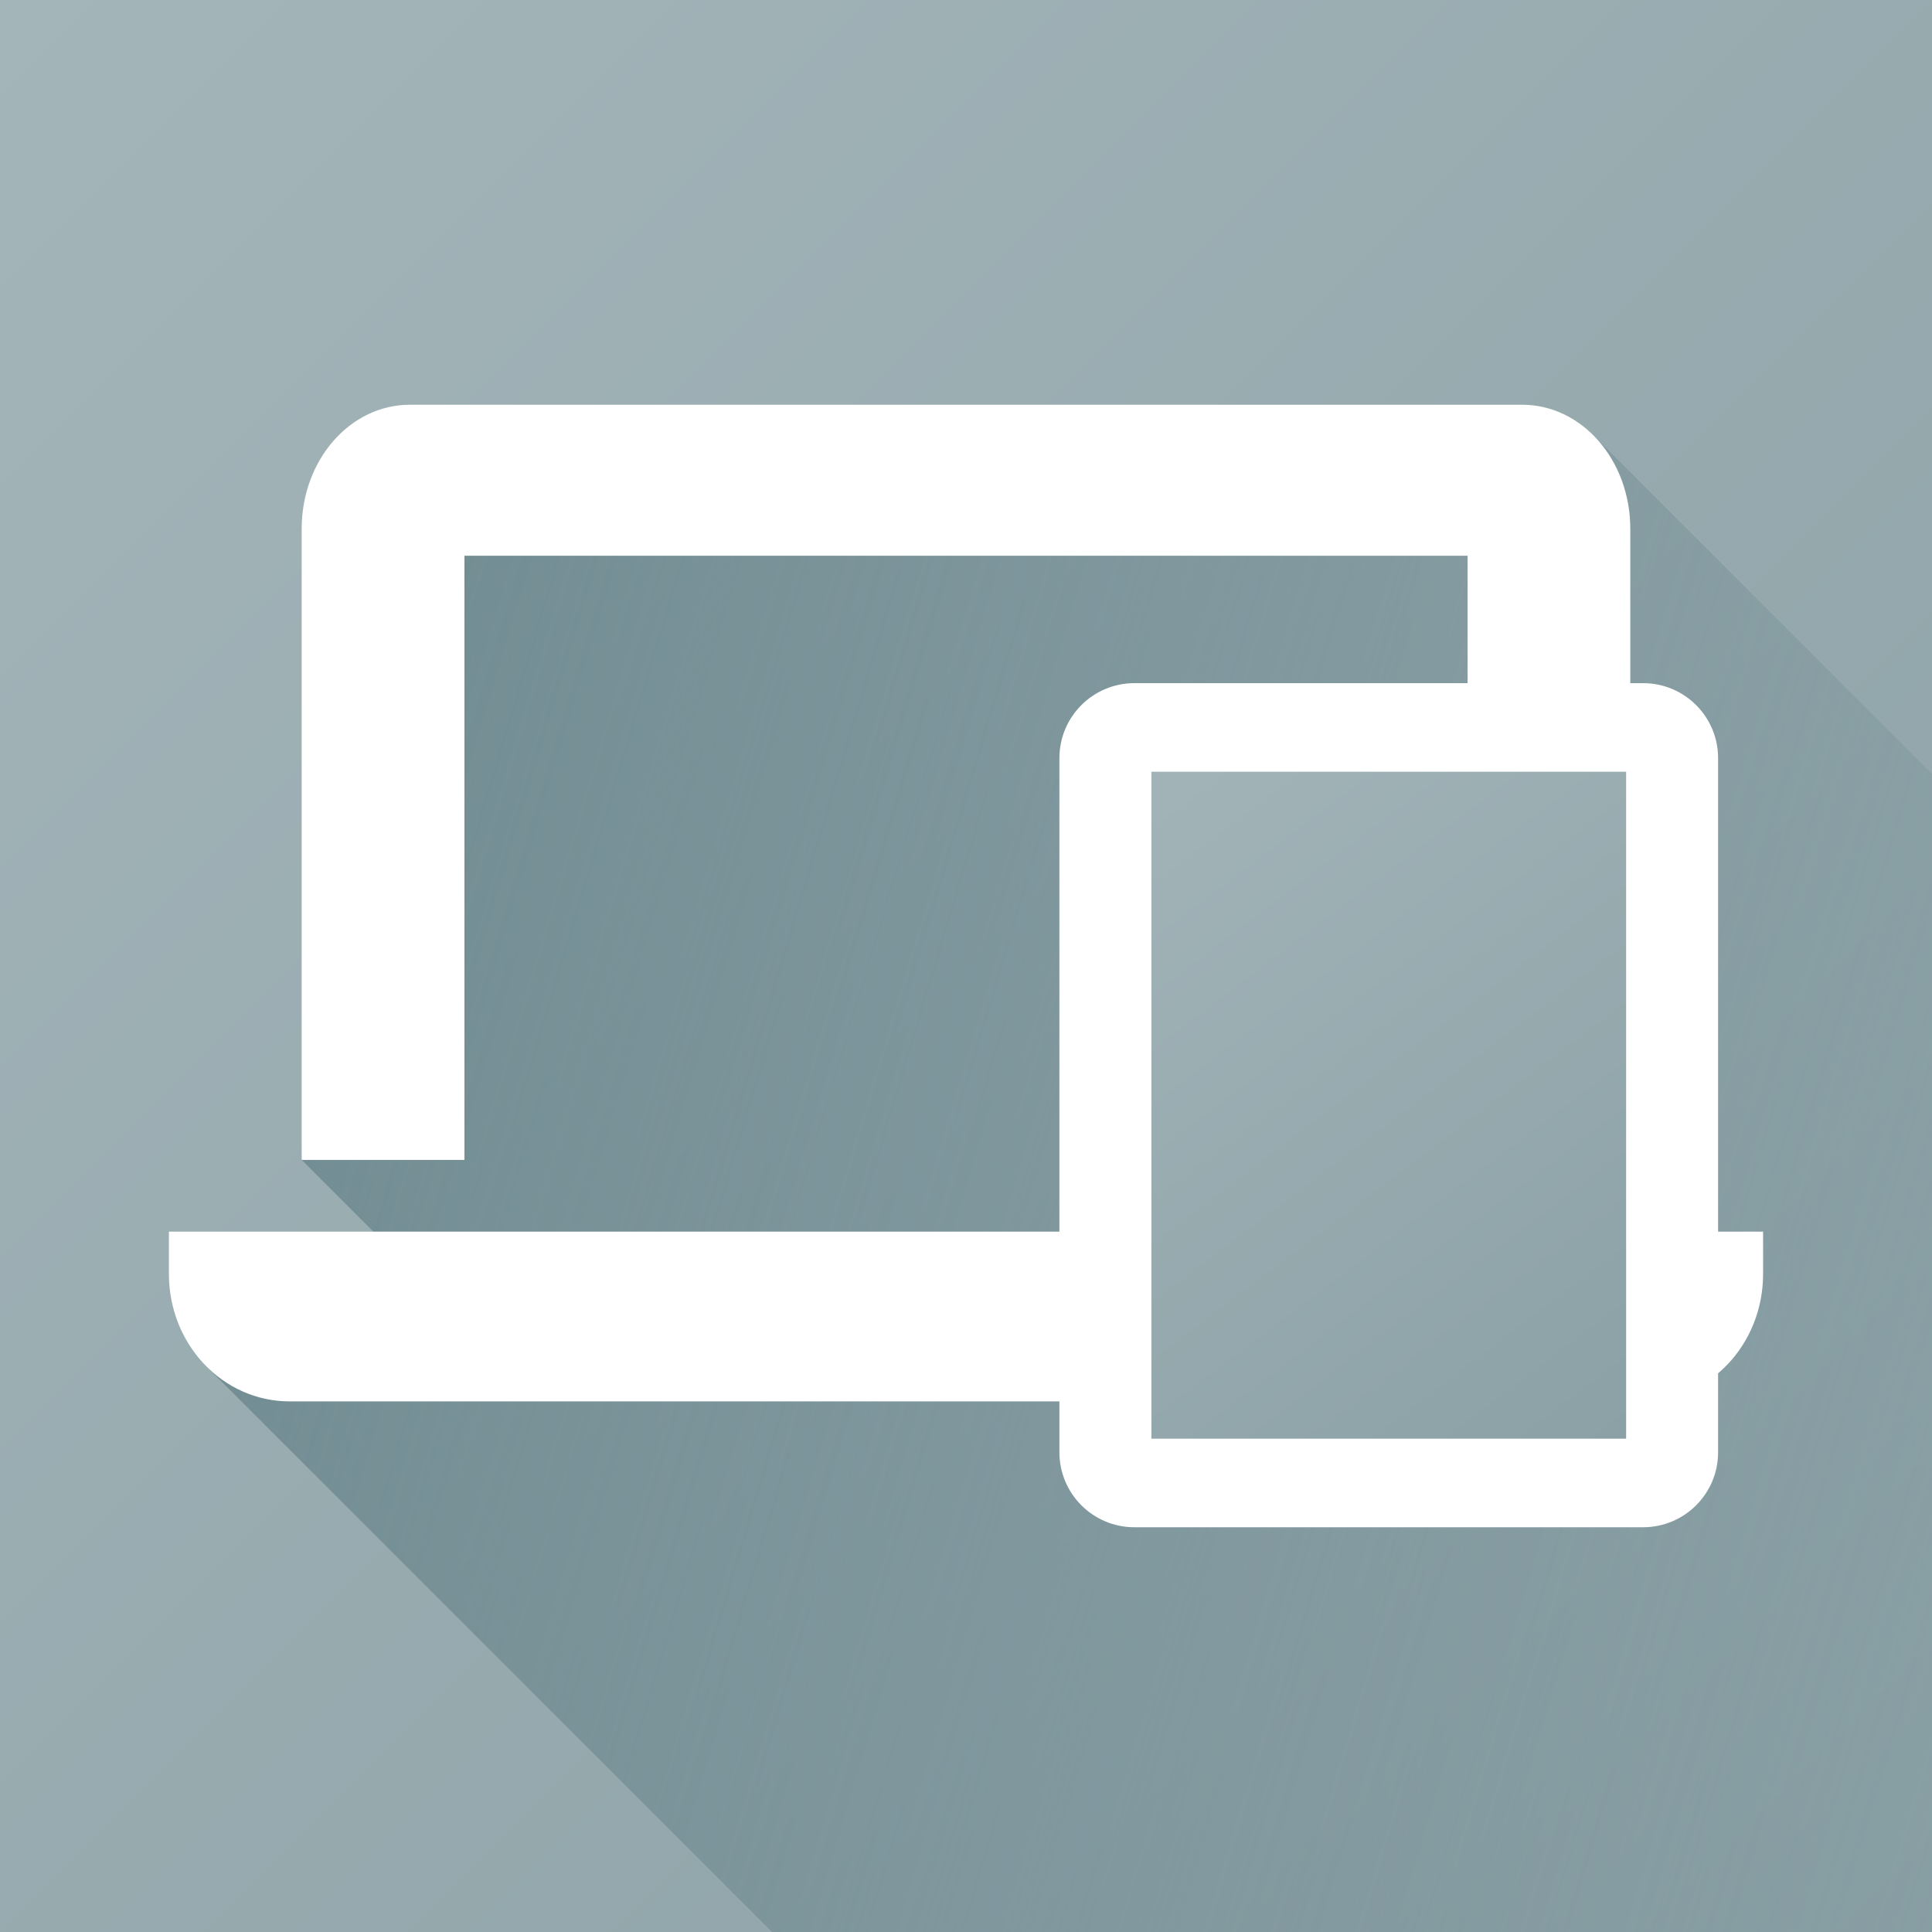
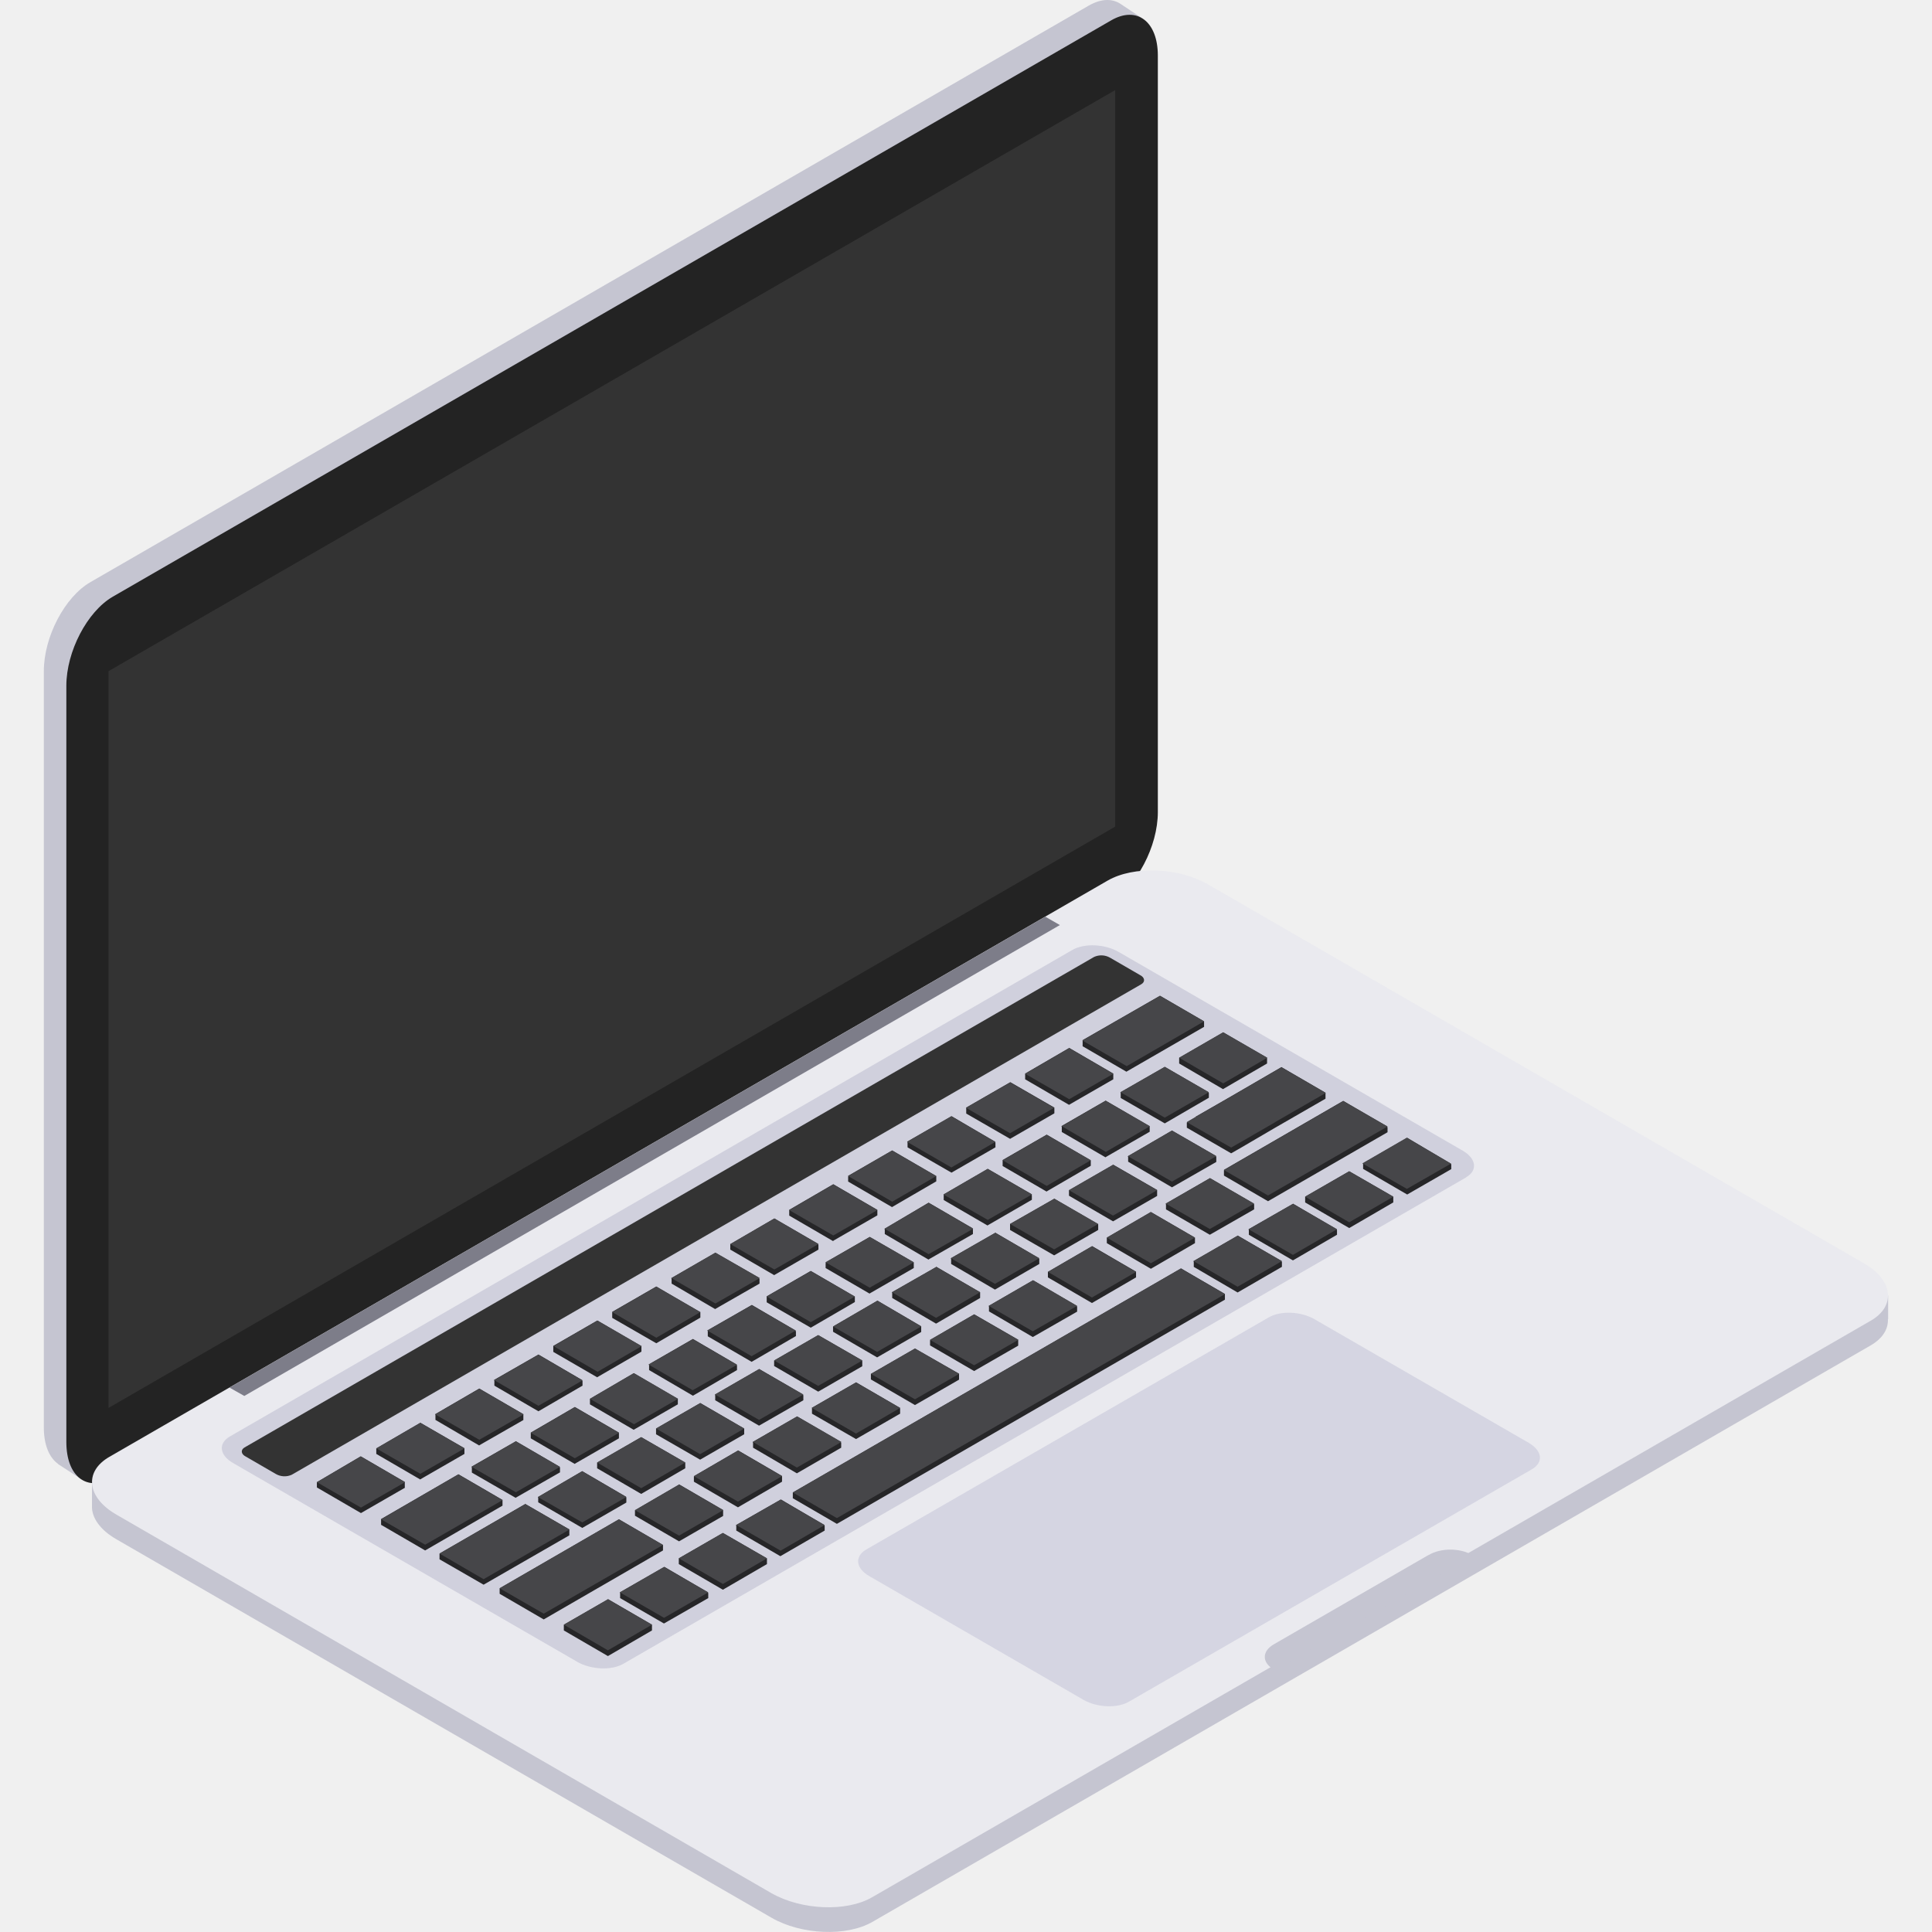
- <svg xmlns="http://www.w3.org/2000/svg" xmlns:xlink="http://www.w3.org/1999/xlink" width="122.791mm" height="122.791mm" viewBox="0 0 122.791 122.791" version="1.1" id="svg8">
-   <defs id="defs2">
-     <linearGradient id="linearGradient1066">
-       <stop style="stop-color:#6f8a91;stop-opacity:1;" offset="0" id="stop1062" />
-       <stop style="stop-color:#6f8a91;stop-opacity:0;" offset="1" id="stop1064" />
-     </linearGradient>
-     <linearGradient id="linearGradient4555">
-       <stop style="stop-color:#a4b5b9;stop-opacity:1" offset="0" id="stop4551" />
-       <stop style="stop-color:#8ba1a6;stop-opacity:1" offset="1" id="stop4553" />
-     </linearGradient>
-     <linearGradient xlink:href="#linearGradient1066" id="linearGradient1068" x1="145.002" y1="321.476" x2="683.824" y2="482.696" gradientUnits="userSpaceOnUse" gradientTransform="scale(0.2645833)" />
-     <linearGradient xlink:href="#linearGradient4555" id="linearGradient837" gradientUnits="userSpaceOnUse" x1="98.373" y1="80.037" x2="132.226" y2="124.808" gradientTransform="translate(0.2165286,-1.495099)" />
-     <linearGradient xlink:href="#linearGradient4555" id="linearGradient842" x1="26.03" y1="31.875" x2="148.821" y2="154.666" gradientUnits="userSpaceOnUse" gradientTransform="translate(3.062135)" />
+ <svg xmlns="http://www.w3.org/2000/svg" t="1600733469202" class="icon" viewBox="0 0 1024 1024" version="1.1" p-id="2041" width="200" height="200">
+   <defs>
+     <style type="text/css" />
  </defs>
-   <g id="layer1" transform="translate(53.98708,-31.87543)">
-     <path id="path1014" d="m 130.436,59.62 -74.572,3.963 -7.598,42.012 10.292,10.292 -16.296,2.885 35.894,35.894 H 154.945 V 84.129 Z" style="fill:none;fill-opacity:1;stroke:none;stroke-width:0.265px;stroke-linecap:butt;stroke-linejoin:miter;stroke-opacity:1" />
-     <g id="g888" transform="translate(-83.07917)">
-       <rect y="31.875" x="29.092" height="122.791" width="122.791" id="rect834" style="opacity:1;fill:url(#linearGradient842);fill-opacity:1;stroke:none;stroke-width:6.352;stroke-linecap:square;stroke-linejoin:round;stroke-miterlimit:4;stroke-dasharray:none;stroke-opacity:1;paint-order:markers fill stroke" />
-       <path id="path1009" d="m 130.436,59.62 -74.572,3.963 -7.598,42.012 10.292,10.292 -16.296,2.885 35.894,35.894 H 151.883 V 81.066 Z" style="fill:url(#linearGradient1068);fill-opacity:1;stroke:none;stroke-width:0.265px;stroke-linecap:butt;stroke-linejoin:miter;stroke-opacity:1" />
-       <g id="g877">
-         <g id="g865">
-           <path style="opacity:1;fill:#ffffff;fill-opacity:1;stroke:none;stroke-width:8.242;stroke-linecap:square;stroke-linejoin:miter;stroke-miterlimit:4;stroke-dasharray:none;stroke-opacity:1;paint-order:markers fill stroke" d="m 55.145,57.599 c -3.811,0 -6.879,3.519 -6.879,7.891 V 105.595 H 58.61 V 67.197 h 63.754 v 38.398 h 10.344 V 65.49 c 0,-4.372 -3.068,-7.891 -6.879,-7.891 z" id="path1016" />
-           <path style="opacity:1;fill:#ffffff;fill-opacity:1;stroke:none;stroke-width:8.423;stroke-linejoin:bevel;stroke-miterlimit:3.2;stroke-dasharray:none;stroke-opacity:1" d="m 39.827,110.154 v 2.684 c 0,4.49 3.422,8.104 7.671,8.104 h 85.979 c 4.25,0 7.671,-3.614 7.671,-8.104 v -2.684 z" id="path1018" />
-         </g>
-         <g id="g869">
-           <rect style="opacity:1;fill:#ffffff;fill-opacity:1;stroke:none;stroke-width:7.008;stroke-linecap:square;stroke-linejoin:round;stroke-miterlimit:4;stroke-dasharray:none;stroke-opacity:1" id="rect1020" width="41.864" height="53.648" x="96.424" y="75.294" ry="4.765" />
-           <rect style="opacity:1;fill:url(#linearGradient837);fill-opacity:1;stroke:none;stroke-width:5.288;stroke-linecap:square;stroke-linejoin:round;stroke-miterlimit:4;stroke-dasharray:none;stroke-opacity:1" id="rect1022" width="30.172" height="42.389" x="102.271" y="80.924" ry="2.2456675e-14" />
-         </g>
-       </g>
-     </g>
-   </g>
+   <path d="M1000.754 699.26v-12.695l-2.666 2.031-1.396 1.143a32.372 32.372 0 0 0-9.014-7.363L640.467 481.92c-15.742-9.14-39.609-10.156-53.319-2.158L58.017 785.206a23.105 23.105 0 0 0-5.078 3.935l-4.189-3.682v12.695c-0.254 6.094 4.189 12.695 13.076 17.773l347.21 200.582c15.742 9.014 39.609 10.029 53.319 2.158l529.131-305.571c6.348-3.682 9.394-8.633 9.14-13.965zM604.794 9.282l-10.918-7.236c-4.443-2.92-10.283-2.793-16.758 0.889L47.988 308.505C34.277 316.376 23.232 337.577 23.232 355.731V756.642c0 9.267 2.92 15.996 7.617 19.297v0.127l0.635 0.381 11.679 7.617 3.301-7.998 1.523-0.762L577.119 469.733c13.711-7.871 24.755-29.072 24.755-47.226V21.596a38.212 38.212 0 0 0-0.635-6.728z" fill="#C5C5D1" p-id="2042" />
+   <path d="M588.925 477.604L59.667 783.301c-13.584 7.617-24.502-0.635-24.502-19.043V363.475c0-18.154 11.045-39.355 24.628-47.226L588.925 10.805c13.584-7.871 24.755 0.508 24.755 18.662V430.378c0 18.281-11.172 39.355-24.755 47.226z" fill="#232323" p-id="2043" />
+   <path d="M591.083 438.122L57.509 746.232V355.731L591.083 47.748V437.995z" fill="#333333" p-id="2044" />
+   <path d="M991.486 700.022L462.228 1005.592c-13.584 7.871-37.45 6.855-53.319-2.158l-347.084-200.582c-15.742-9.014-17.519-22.851-3.809-30.722l529.131-305.444c13.711-7.871 37.577-6.982 53.319 2.158l347.21 200.582c15.742 8.887 17.392 22.851 3.809 30.595z" fill="#EAEAEF" p-id="2045" />
+   <path d="M811.978 778.731l-213.531 123.142c-6.221 3.682-17.011 3.174-24.121-0.889L460.705 835.351c-7.109-4.062-7.871-10.283-1.777-13.965l213.531-123.142c6.348-3.682 17.011-3.174 24.121 0.889l113.748 65.634c7.109 4.189 7.871 10.283 1.65 13.965z" fill="#D5D5E2" p-id="2046" />
+   <path d="M777.193 623.978L330.453 881.815c-6.348 3.682-17.265 3.174-24.502-1.016L123.523 775.43c-7.236-4.189-7.998-10.41-1.65-14.092l446.486-257.837c6.348-3.682 17.265-3.174 24.502 1.016l182.428 105.369c7.236 4.189 7.998 10.537 1.777 14.092z" fill="#D0D0DD" p-id="2047" />
+   <path d="M604.921 521.656L154.626 781.651a9.267 9.267 0 0 1-8.379-0.381l-15.996-9.267c-2.539-1.27-2.793-3.555-0.635-4.824l450.295-259.995a9.267 9.267 0 0 1 8.379 0.381l15.996 9.267c2.539 1.27 2.793 3.555 0.635 4.824z" fill="#333333" p-id="2048" />
+   <path d="M757.135 824.179l-82.01 47.353c-6.348 3.682-6.348 9.648 0 13.33l0.762 0.381 105.115-60.682-0.762-0.381c-6.348-3.809-16.631-3.809-22.978 0z" fill="#C5C5D1" p-id="2049" />
+   <path d="M648.846 620.169h-0.127v0.254h0.127l-0.127 0.127v2.539l23.359 13.584 63.348-36.562v-2.666h-0.127v-0.381l-23.359-13.584-63.222 36.562z m-340.228 159.577L285.132 793.457v0.254h0.127v2.539l23.359 13.584 23.359-13.457v-2.666l-0.127-0.127v-0.254l-23.232-13.584z m13.584 67.919l-23.359 13.457v3.047l23.359 13.584 23.359-13.584v-3.047l-23.359-13.584z m29.833-17.138l-23.486 13.457v0.254l0.127 0.127v2.666l23.232 13.457 23.486-13.457v-2.666l-0.127-0.127v-0.254L352.035 830.4z m31.103-18.027l-23.359 13.457v3.047l23.359 13.584 23.359-13.584v-3.047L383.138 812.5z m30.595-17.646L390.12 808.311v0.254l0.127 0.127v2.539l23.359 13.584L437.092 811.23v-2.539h-0.127v-0.381L413.86 794.727z m242.222-139.9L632.596 668.411v0.254l0.127 0.127v2.666l23.232 13.584 23.486-13.584v-2.666h-0.127v-0.381l-23.359-13.584z m29.326-16.884L661.795 651.526v0.254l0.127 0.127v2.539l23.359 13.584 23.359-13.584v-2.539h-0.127v-0.381l-23.232-13.584zM715.114 620.804l-23.359 13.457v3.047l23.359 13.584 23.359-13.584v-3.047L715.114 620.804z m-89.246 51.542l-205.66 118.699v3.047l23.359 13.584 205.66-118.826v-3.047l-23.359-13.584zM371.078 743.693l-23.359 13.457v0.254l0.127 0.127h-0.127v2.666l23.359 13.457 23.359-13.457v-3.047L371.078 743.566z m31.23-18.027l-23.359 13.457v0.254l0.127 0.127v2.666l23.232 13.457 23.486-13.457v-2.666l-0.127-0.127v-0.254l-23.359-13.584z m31.357-18.027L410.305 721.095v2.92l23.359 13.584 23.359-13.457v-2.666l-0.127-0.127h0.127v-0.254l-23.359-13.457z m31.23-18.154l-23.359 13.584v2.793l23.359 13.584 23.359-13.457v-3.047L465.021 689.358z m31.23-17.9l-23.359 13.33v0.254l0.127 0.127v2.666l23.232 13.584 23.359-13.584v-3.047l-23.359-13.584z m31.357-18.154l-23.486 13.457v0.254l0.127 0.127v2.666l23.232 13.584 23.486-13.584v-2.666h-0.127v-0.381l-23.232-13.584z m31.23-18.027L535.352 648.733v3.174l23.359 13.457 23.359-13.457v-2.666h-0.127l0.127-0.127v-0.254l-23.359-13.584z m31.23-18.027L566.582 630.833v2.92l23.359 13.584 23.359-13.457v-3.174l-23.359-13.457zM359.906 786.856l-23.359 13.584v2.92l23.359 13.584 23.359-13.457v-3.174l-23.359-13.584z m31.23-18.027l-23.359 13.584v0.127l0.127 0.127-0.127 0.127v2.539l23.359 13.584 23.359-13.584v-3.047l-23.359-13.584z m31.23-18.027L399.007 764.259v0.254l0.127 0.127v2.666l23.232 13.584 23.486-13.584v-2.666h-0.127v-0.381l-23.359-13.584z m31.23-18.027l-23.359 13.457h0.127v3.047l23.359 13.457 23.359-13.457v-2.666h-0.127l0.127-0.254v-0.127l-23.359-13.584z m31.357-18.027l-23.359 13.457v2.92l23.359 13.584 23.359-13.457v-3.174L484.952 714.748z m31.23-18.027L492.95 710.178v0.254h0.127l-0.127 0.127v2.539l23.359 13.584 23.359-13.457v-3.174l-23.359-13.457z m31.357-18.154l-23.486 13.584v0.254h0.127v2.666l23.232 13.584 23.486-13.457v-2.666l-0.127-0.127v-0.254L547.539 678.567z m31.23-18.027L555.41 674.124v2.92l23.359 13.584 23.359-13.584v-2.666h-0.127l0.127-0.127v-0.254l-23.359-13.584z m31.23-18.154l-23.359 13.584v2.92l23.359 13.584 23.359-13.584v-2.92L609.999 642.386z m31.23-17.9l-23.359 13.457v0.254l0.127 0.127v2.666l23.232 13.457 23.486-13.457v-2.666l-0.127-0.127v-0.254l-23.359-13.584zM621.171 599.223l-23.359 13.584v0.254h0.127v2.666l23.232 13.584 23.486-13.457V613.187l-0.127-0.127v-0.381L621.171 599.223z m12.695-7.236l-4.824 2.793v0.127l0.254 0.127-0.254 0.127v2.539l23.486 13.584 4.697-2.666 18.662-10.918 26.66-15.361v-3.174l-23.359-13.584-26.66 15.488-18.789 10.791z m-8.887-31.23v2.92l23.232 13.584 23.359-13.584v-3.047L648.338 547.173 624.979 560.63z m143.962 55.985L745.836 603.031l-23.486 13.584v0.254h0.127v2.666l23.359 13.584 23.359-13.457v-2.539l-0.127-0.127v-0.254zM266.343 797.901v-2.92l-23.359-13.584-41.005 23.74v3.047l23.359 13.584 41.005-23.74z m35.419 15.615v-2.92L278.403 797.139l-45.448 26.279v3.047l23.359 13.457 45.448-26.152z m49.638 8.125V818.847l-23.359-13.584-63.222 36.562v2.92l23.359 13.584 63.222-36.562zM273.325 793.838l23.486-13.457v-2.539h-0.127v-0.381l-23.232-13.584-23.486 13.457v0.254l0.127 0.127v2.793l23.359 13.457z m31.357-18.027l23.359-13.457v-2.539l-0.127-0.127h0.127v-0.381l-23.359-13.584-23.359 13.584v3.047l23.359 13.584z m31.23-18.027l23.359-13.457V741.407l-23.359-13.584L312.68 741.407v2.92l23.359 13.584z m31.357-18.027l23.359-13.584v-2.412l-0.127-0.254v-0.254L367.269 709.67l-23.359 13.457v0.254l0.127 0.127v2.666l23.232 13.584z m31.23-18.027l23.359-13.584v-2.539h-0.127v-0.381l-23.232-13.584-23.486 13.457v0.254l0.127 0.127v2.793l23.359 13.584z m31.23-18.027l23.359-13.584v-2.92l-23.359-13.584-23.359 13.457v3.174l23.359 13.457z m31.23-18.154l23.359-13.457V669.046l-23.359-13.457-23.359 13.457v0.254h0.127l-0.127 0.254v2.539l23.359 13.584z m31.23-18.027l23.486-13.457v-2.539l-0.127-0.127v-0.381l-23.359-13.584L468.83 651.272v0.254h0.127v2.539l23.232 13.584z m31.23-18.027l23.486-13.584V633.499l-0.127-0.127 0.127-0.127v-0.254L523.546 619.535l-23.486 13.584h0.127v2.92l23.359 13.584z m31.357-18.027l23.359-13.584v-2.92l-23.359-13.584-23.359 13.457v3.174l23.359 13.584z m31.23-18.154l23.359-13.457v-2.92l-23.359-13.584-23.359 13.457v0.254l0.127 0.127v2.793l23.232 13.457zM617.362 595.414l23.359-13.584v-2.539l-0.127-0.127v-0.254L617.362 565.454 593.876 578.91v0.254l0.127 0.127v2.666L617.362 595.414zM363.207 778.223v-3.047L339.848 761.72 316.489 775.176v3.047l23.359 13.584 23.359-13.584zM597.05 567.993l41.132-23.74v-2.539h-0.127l0.127-0.127v-0.254L614.823 527.749l-41.132 23.613h0.127v3.174l23.359 13.584z m-30.341 17.519l23.359-13.457v-3.047l-23.359-13.584-23.359 13.584v3.047l23.359 13.584z m-31.23 18.027l23.359-13.457v-2.539l-0.127-0.127h0.127v-0.381l-23.359-13.457-23.359 13.457v3.174l23.359 13.457z m-31.23 18.027l23.359-13.457v-2.539h-0.127v-0.381L504.376 591.606l-23.486 13.457v0.254l0.127 0.127v2.666l23.359 13.457z m-31.357 18.154l23.359-13.584V623.343l-23.359-13.584-23.359 13.457v0.254l0.127 0.127-0.127 0.127v2.539l23.359 13.584zM441.662 657.62l23.359-13.457v-2.92l-23.359-13.584-23.359 13.584v3.047l23.359 13.584zM410.432 675.774l23.359-13.457v-2.539l-0.127-0.127v-0.381L410.432 645.814l-23.359 13.584v2.92l23.359 13.584z m-31.357 18.027l23.486-13.457V677.932l-0.127-0.127v-0.508L379.202 663.967 355.843 677.424v0.254h0.127v2.666l23.232 13.584z m-31.23 18.154l23.359-13.584v-2.92l-23.359-13.584-23.359 13.457v0.254l0.127 0.127h-0.127v2.793l23.359 13.457zM316.489 729.982l23.486-13.584V713.478l-23.359-13.584-23.359 13.457v3.174L316.489 729.982z m-31.103 18.027l23.359-13.584v-2.412l-0.127-0.254v-0.254l-23.232-13.584-23.486 13.457v0.254l0.127 0.127v2.666l23.359 13.584z m-31.357 18.027l23.486-13.457h-0.127v-3.047l-23.359-13.584-23.359 13.584v0.254h0.127v2.793l23.232 13.584z m-31.23 18.027l23.359-13.457v-3.047L222.799 754.103l-23.359 13.584v2.92l23.359 13.584z m-8.252 4.316v-2.92L191.188 771.876 167.956 785.586v0.254h0.127l-0.127 0.127v2.412l23.359 13.584 23.359-13.457z" fill="#262628" p-id="2050" />
+   <path d="M242.857 781.524l-40.878 23.74 23.359 13.457 41.005-23.613-23.359-13.584z m35.546 15.742l-45.448 26.152 23.359 13.584 45.448-26.279-23.359-13.584z m49.638 7.998l-63.222 36.562 23.359 13.457 63.222-36.435-23.359-13.584z m320.678-185.094l23.359 13.457 63.348-36.562-23.486-13.457-63.222 36.562zM273.325 764.005l-23.359 13.457 23.486 13.457 23.359-13.457-23.359-13.457z m31.357-18.154l-23.359 13.584 23.359 13.457 23.359-13.457-23.359-13.584z m31.23-18.027L312.68 741.407l23.359 13.457 23.359-13.457-23.359-13.584z m31.357-18.027l-23.486 13.457 23.359 13.584 23.486-13.457-23.486-13.584z m31.23-18.027L374.886 705.226l23.486 13.584 23.359-13.584-23.359-13.457z m31.23-18.027l-23.359 13.457 23.359 13.584 23.359-13.584-23.359-13.457z m31.23-18.027L437.6 669.046l23.359 13.457 23.359-13.457-23.359-13.457z m31.23-18.154L468.83 651.272l23.359 13.457L515.802 651.272l-23.359-13.584zM523.419 619.535l-23.359 13.584 23.486 13.457 23.359-13.457-23.359-13.584z m31.357-18.027l-23.359 13.457 23.359 13.584 23.359-13.584-23.359-13.457z m31.23-18.027L562.773 596.937l23.359 13.584 23.359-13.584-23.359-13.457z m31.357-18.027L593.876 578.91l23.486 13.457 23.359-13.457-23.359-13.457zM308.618 779.747L285.132 793.457l23.486 13.457 23.359-13.457-23.359-13.584z m13.584 94.959l23.359-13.584-23.359-13.457-23.359 13.457 23.359 13.584z m29.833-17.265l23.359-13.457-23.486-13.457-23.359 13.457 23.359 13.457z m31.103-17.9l23.359-13.584-23.359-13.457-23.359 13.457 23.359 13.584z m30.595-17.646l23.359-13.584-23.359-13.457-23.486 13.457 23.486 13.584z m242.222-139.9l23.486-13.584-23.486-13.457-23.359 13.457 23.359 13.584z m29.326-16.884l23.359-13.584-23.359-13.457-23.486 13.457 23.486 13.584z m29.833-17.265l23.359-13.584L715.114 620.804l-23.359 13.457 23.359 13.584z m30.468-17.646l23.486-13.457L745.583 603.031l-23.486 13.584 23.486 13.457zM443.567 804.629l205.66-118.699-23.359-13.584-205.66 118.699 23.359 13.584zM339.848 761.72L316.489 775.176l23.359 13.584 23.359-13.584-23.359-13.457z m31.23-18.027l-23.359 13.457 23.359 13.584 23.359-13.584-23.359-13.457z m31.23-18.027l-23.359 13.457 23.359 13.457 23.486-13.457-23.486-13.457z m31.357-18.027L410.305 721.095l23.359 13.457 23.359-13.457-23.359-13.457z m31.23-18.154l-23.359 13.584 23.359 13.457 23.359-13.457L465.021 689.358z m31.23-17.9l-23.359 13.33 23.359 13.584 23.359-13.584-23.359-13.457z m31.357-18.154l-23.486 13.457 23.359 13.584 23.486-13.584-23.359-13.457z m31.23-18.027L535.352 648.733l23.359 13.457 23.359-13.457-23.359-13.457z m31.23-18.027L566.582 630.833l23.359 13.457 23.359-13.457-23.359-13.457zM359.906 786.856l-23.359 13.584 23.359 13.457 23.359-13.457-23.359-13.584z m31.23-18.027l-23.359 13.584 23.359 13.457 23.359-13.457-23.359-13.584z m31.23-18.027L399.007 764.259l23.359 13.584L445.979 764.259l-23.359-13.457z m31.23-18.027l-23.359 13.457 23.486 13.584 23.359-13.584-23.359-13.457z m31.357-18.027l-23.359 13.457 23.359 13.457 23.359-13.457-23.359-13.457z m31.23-18.027L492.95 710.178l23.359 13.457 23.359-13.457-23.359-13.457z m31.357-18.154l-23.486 13.584 23.359 13.457 23.486-13.457-23.359-13.584z m31.23-18.027L555.41 674.124l23.359 13.584L602.128 674.124l-23.359-13.457z m31.23-18.154l-23.359 13.584 23.359 13.584 23.359-13.584-23.359-13.457z m31.23-17.9l-23.359 13.457 23.359 13.457 23.486-13.457-23.486-13.457zM621.171 599.223l-23.359 13.584 23.359 13.457 23.486-13.457L621.171 599.223z m54.589-4.443l26.914-15.488-23.486-13.584-26.66 15.488-18.789 10.791-4.697 2.793 23.486 13.457 4.697-2.666 18.662-10.791zM648.211 547.173L624.979 560.63l23.359 13.584 23.359-13.584-23.359-13.457zM614.823 527.876l-41.132 23.613 23.486 13.584 41.005-23.74-23.359-13.457z m-48.114 27.675l-23.359 13.584 23.359 13.457 23.359-13.457-23.359-13.584z m-31.23 18.154L511.993 587.162l23.359 13.457 23.359-13.457-23.359-13.457zM504.249 591.606l-23.486 13.584 23.486 13.584 23.359-13.584-23.359-13.457z m-31.357 18.154L449.533 623.343l23.359 13.584 23.359-13.584-23.359-13.457z m-31.23 18.027l-23.359 13.584 23.359 13.457 23.359-13.457-23.359-13.584zM410.432 645.814l-23.359 13.584L410.432 672.854l23.359-13.457-23.359-13.584zM379.075 663.967L355.843 677.424l23.359 13.457 23.486-13.457-23.486-13.457z m-31.23 18.027l-23.359 13.457 23.359 13.584 23.359-13.584-23.359-13.457zM316.489 700.022L293.384 713.478l23.359 13.584 23.359-13.584-23.359-13.457z m-31.103 18.027L261.9 731.505l23.486 13.584 23.359-13.457-23.359-13.584z m-31.357 18.027l-23.359 13.584 23.359 13.457 23.486-13.457-23.486-13.584zM222.799 754.103l-23.359 13.584 23.359 13.457 23.359-13.457-23.359-13.584z m-31.611 17.9L167.956 785.586l23.359 13.457 23.359-13.457-23.359-13.584z" fill="#464649" p-id="2051" />
+   <path d="M129.49 739.884l432.268-249.585-7.744-4.443L121.619 735.441l7.871 4.443z" fill="#7D7D89" p-id="2052" />
</svg>
